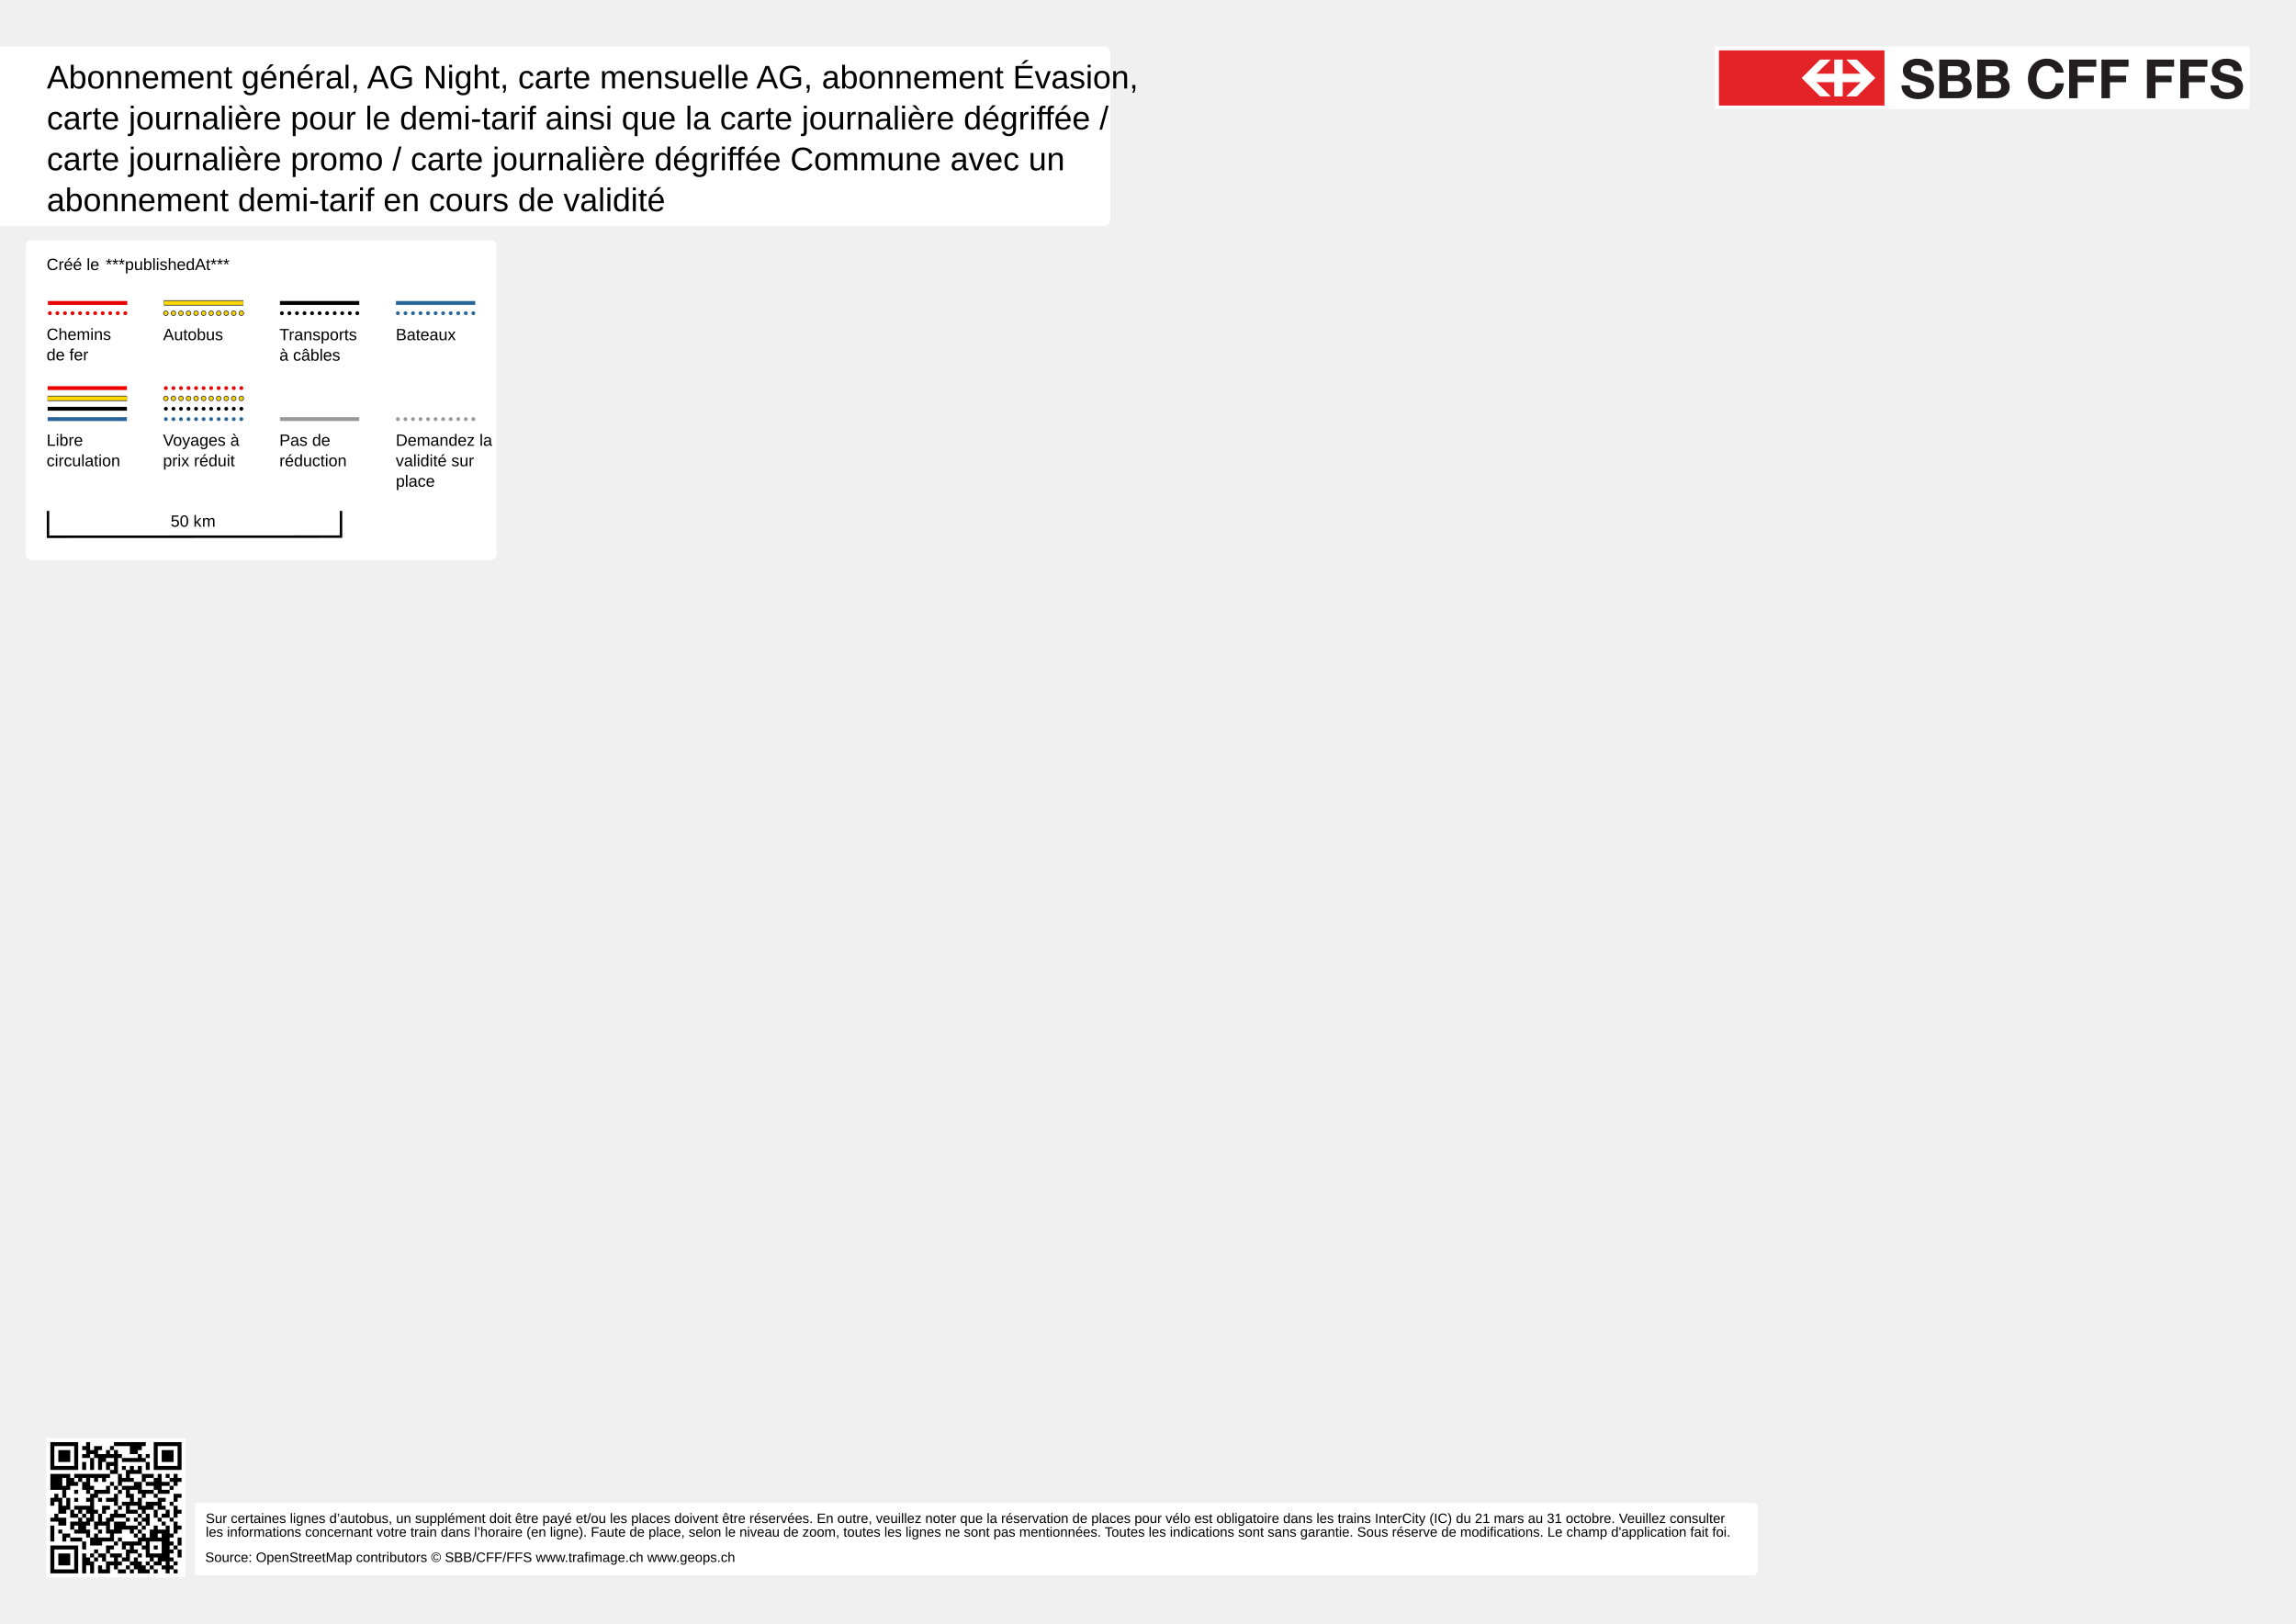
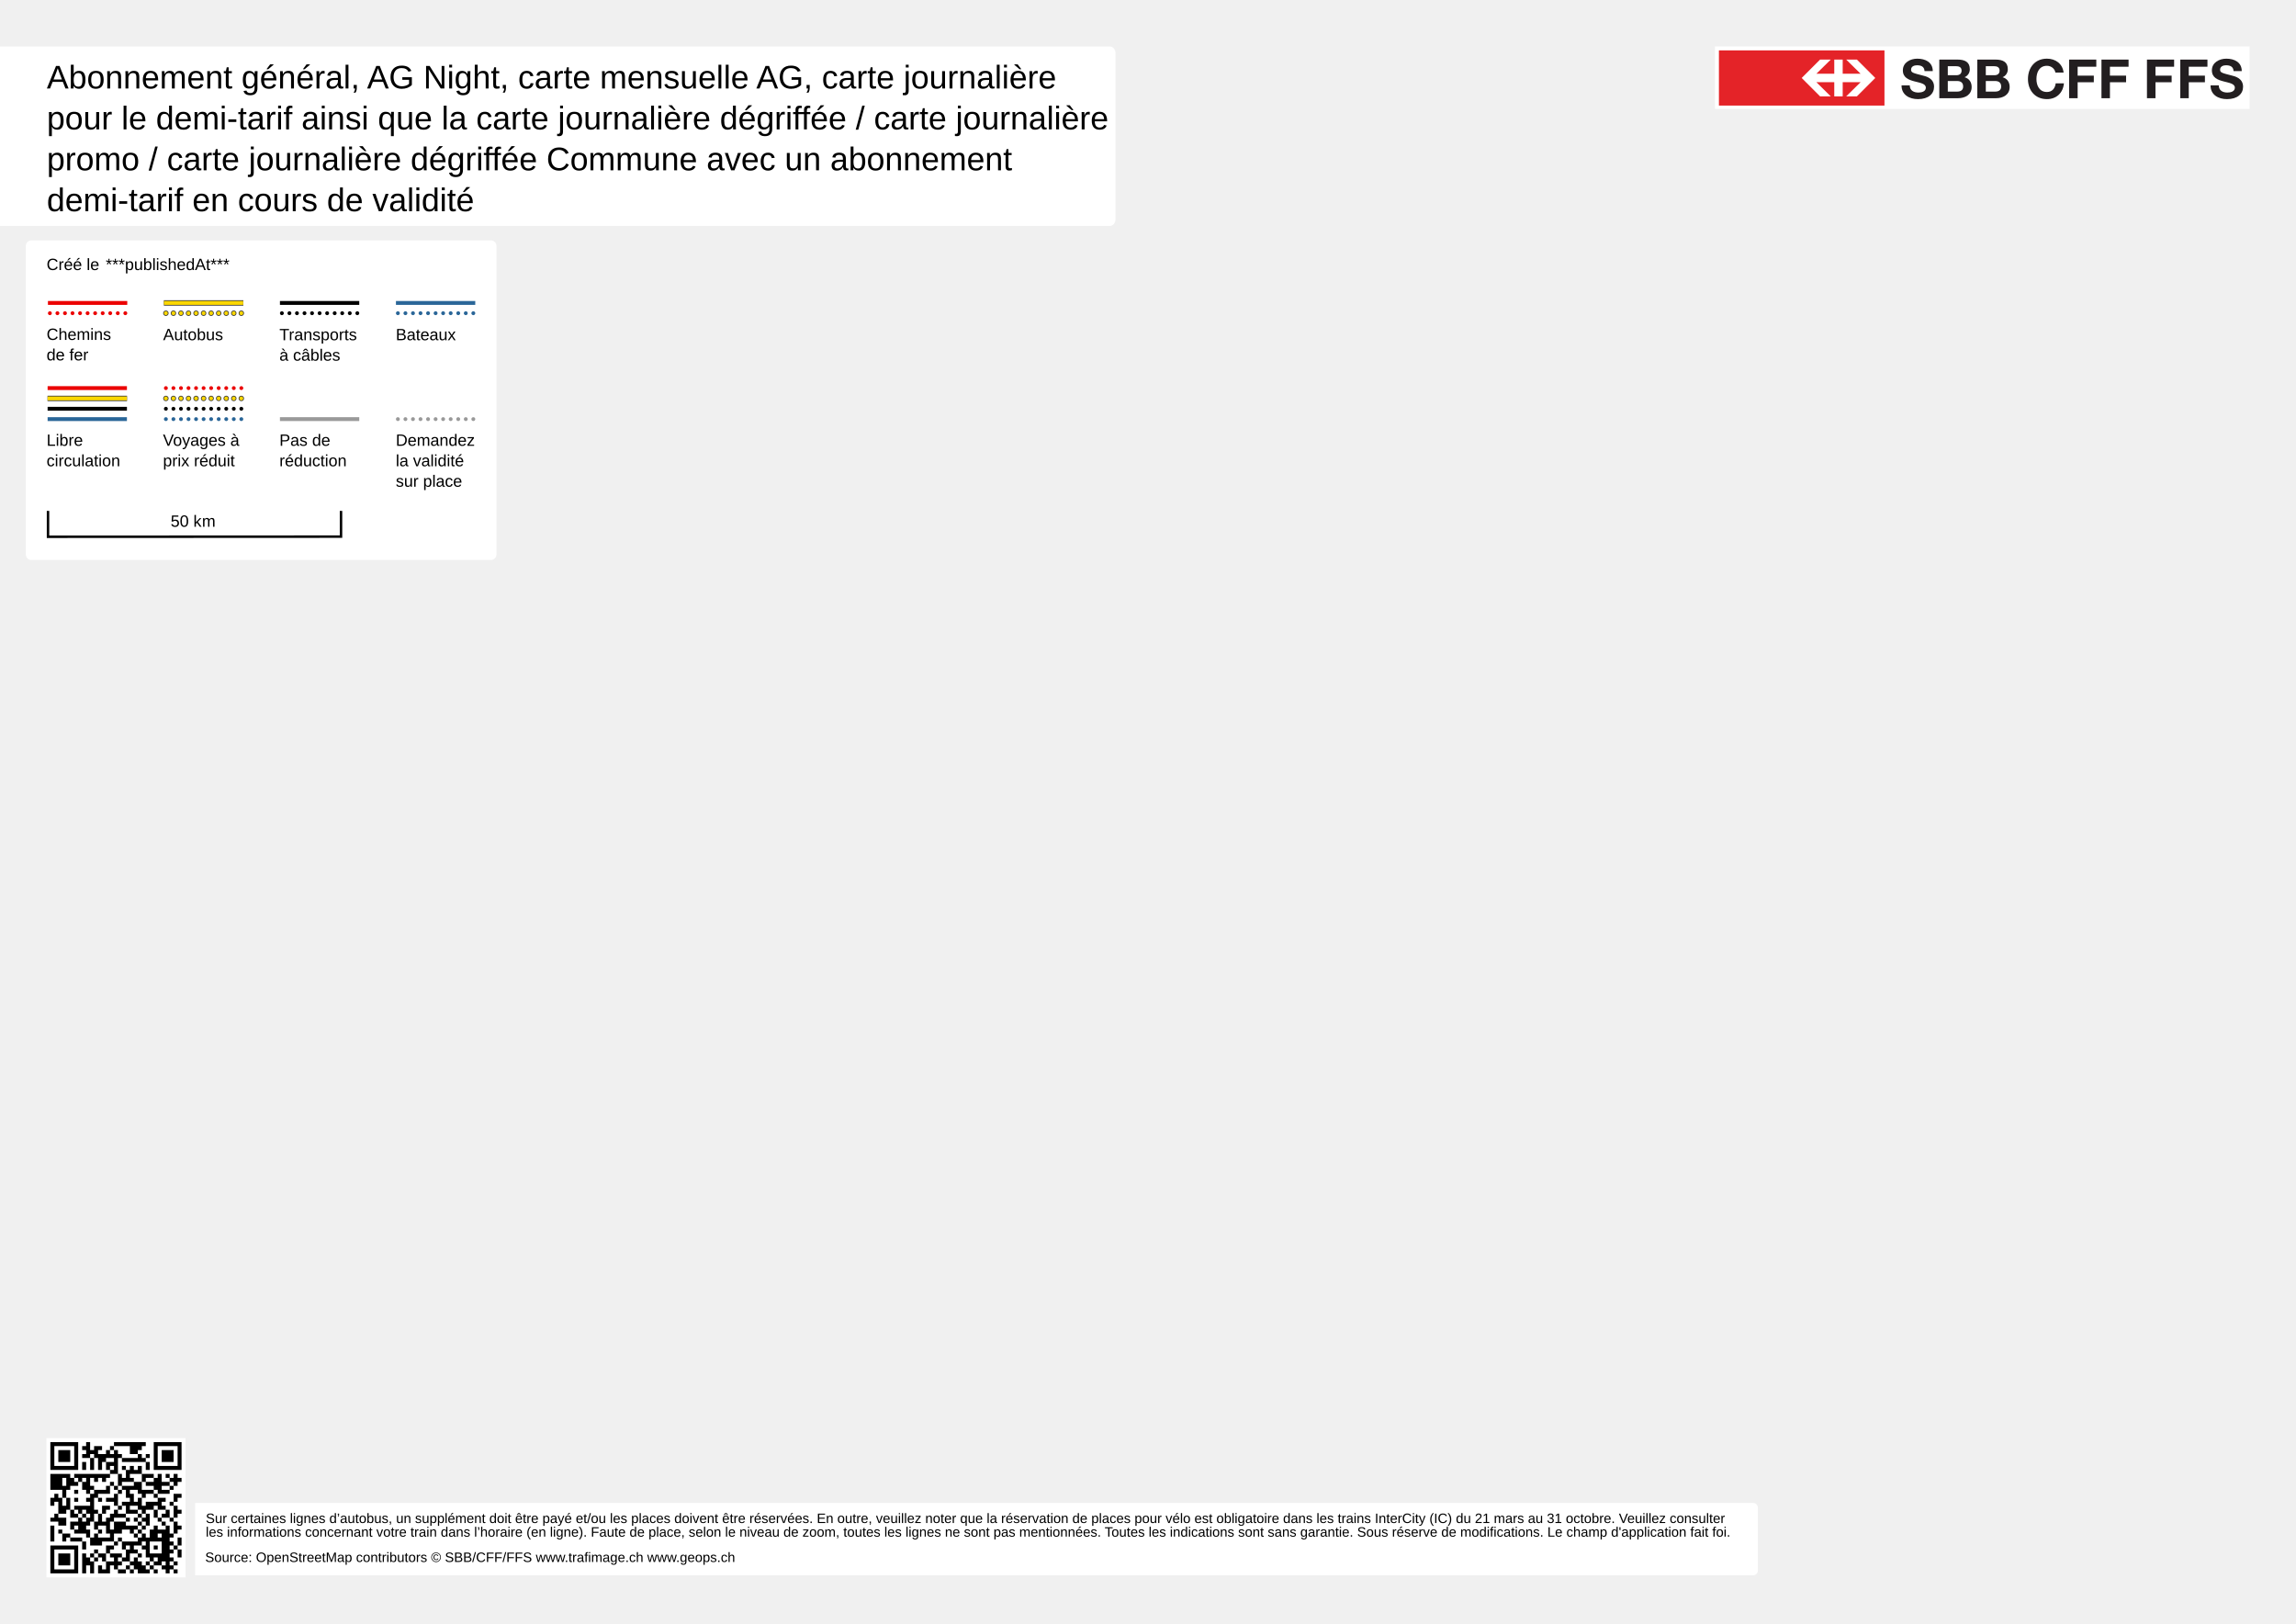
<svg xmlns="http://www.w3.org/2000/svg" id="a4" width="297mm" height="210mm" version="1.1" viewBox="0 0 841.89 595.276">
  <path id="rect2" d="M0 0h841.89v595.276H0z" style="fill:none;stroke-width:0" />
  <g id="rand" transform="translate(-1.5)">
    <path id="rect1034" d="M73.058 551h571.306c.949 0 1.716.816 1.716 1.823v22.881c0 1.007-.767 1.823-1.716 1.823H73.058Z" style="fill:#fff;stroke-width:0" />
    <text xml:space="preserve" id="text20852" x="76.944" y="558.357" style="font-style:normal;font-variant:normal;font-weight:400;font-stretch:normal;font-size:5px;line-height:1;font-family:SBBWeb-Roman,&quot;SBB Web&quot;,Arial,&quot;SBB Web&quot;;-inkscape-font-specification:&quot;SBBWeb-Roman, SBB Web, Arial, SBB Web, Normal&quot;;font-variant-ligatures:normal;font-variant-caps:normal;font-variant-numeric:normal;font-variant-east-asian:normal">
      <tspan id="tspan1523" x="76.944" y="558.357">Sur certaines lignes d’autobus, un supplément doit être payé et/ou les places doivent être réservées. En outre, veuillez noter que la réservation de places pour vélo est obligatoire dans les trains InterCity (IC) du 21 mars au 31 octobre. Veuillez consulter</tspan>
      <tspan id="tspan1525" x="76.944" y="563.357">les informations concernant votre train dans l’horaire (en ligne). Faute de place, selon le niveau de zoom, toutes les lignes ne sont pas mentionnées. Toutes les indications sont sans garantie. Sous réserve de modifications. Le champ d'application fait foi.</tspan>
    </text>
    <text id="text493" x="76.722" y="572.645" style="font-style:normal;font-variant:normal;font-weight:400;font-stretch:normal;font-size:5px;font-family:SBBWeb-Roman,&quot;SBB Web&quot;,Arial,&quot;SBB Web&quot;;-inkscape-font-specification:&quot;SBBWeb-Roman, SBB Web, Arial, SBB Web, Normal&quot;;font-variant-ligatures:normal;font-variant-caps:normal;font-variant-numeric:normal;font-variant-east-asian:normal;isolation:isolate">
      <tspan id="tspan12865" x="76.722" y="572.645">Source: OpenStreetMap contributors © SBB/CFF/FFS www.traﬁmage.ch www.geops.ch</tspan>
    </text>
  </g>
  <g id="qr-code">
    <path id="rect23865" d="M17.008 527.244h51.024v51.024H17.008Z" style="fill:#fff;stroke-width:0" />
    <path id="path973" d="M18.466 528.701h1.458v1.458h-1.458zm1.458 0h1.458v1.458h-1.458zm1.458 0h1.458v1.458h-1.458zm1.458 0h1.457v1.458H22.84Zm1.457 0h1.459v1.458h-1.458zm1.458 0h1.458v1.458h-1.457zm1.458 0h1.458v1.458h-1.458zm4.374 0h1.457v1.458h-1.457zm10.205 0h1.457v1.458h-1.457zm1.457 0h1.458v1.458h-1.458zm1.458 0h1.458v1.458h-1.458zm1.458 0h1.458v1.458h-1.458zm1.458 0h1.458v1.458h-1.458zm1.458 0h1.458v1.458h-1.458zm1.458 0h1.458v1.458h-1.458zm1.458 0h1.457v1.458h-1.457zm4.373 0h1.458v1.458H56.37Zm1.458 0h1.458v1.458h-1.458zm1.458 0h1.458v1.458h-1.458zm1.458 0h1.457v1.458h-1.457zm1.457 0h1.458v1.458h-1.458zm1.458 0h1.458v1.458h-1.458zm1.458 0h1.458v1.458h-1.458zm-46.651 1.458h1.458v1.458h-1.458zm8.747 0h1.458v1.458h-1.458zm2.916 0h1.458v1.458h-1.458zm1.458 0h1.457v1.458h-1.457zm2.915 0h1.458v1.458h-1.458zm1.458 0h1.458v1.458H35.96Zm4.374 0h1.458v1.458h-1.458zm7.289 0h1.458v1.458h-1.458zm1.458 0h1.458v1.458h-1.458zm1.458 0h1.458v1.458h-1.458zm5.831 0h1.458v1.458H56.37Zm8.747 0h1.458v1.458h-1.458zm-46.651 1.458h1.458v1.458h-1.458zm2.916 0h1.458v1.458h-1.458zm1.458 0h1.457v1.458H22.84Zm1.457 0h1.459v1.458h-1.458zm2.916 0h1.458v1.458h-1.458zm4.374 0h1.457v1.458h-1.457zm1.457 0h1.458v1.458h-1.458zm1.458 0h1.458v1.458h-1.458zm4.374 0h1.458v1.458h-1.458zm2.916 0h1.457v1.458h-1.457zm5.831 0h1.458v1.458h-1.458zm1.458 0h1.458v1.458h-1.458zm7.29 0h1.457v1.458H56.37Zm2.915 0h1.458v1.458h-1.458zm1.458 0h1.457v1.458h-1.457zm1.457 0h1.458v1.458h-1.458zm2.916 0h1.458v1.458h-1.458zm-46.651 1.458h1.458v1.457h-1.458zm2.916 0h1.458v1.457h-1.458zm1.458 0h1.457v1.457H22.84Zm1.457 0h1.459v1.457h-1.458zm2.916 0h1.458v1.457h-1.458zm2.916 0h1.458v1.457h-1.458zm1.458 0h1.457v1.457h-1.457zm2.915 0h1.458v1.457h-1.458zm1.458 0h1.458v1.457H35.96Zm1.458 0h1.458v1.457h-1.458zm1.458 0h1.458v1.457h-1.458zm1.458 0h1.458v1.457h-1.458zm1.458 0h1.457v1.457h-1.457zm1.457 0h1.458v1.457h-1.458zm7.29 0h1.458v1.457h-1.458zm2.915 0h1.458v1.457h-1.458zm2.916 0h1.458v1.457H56.37Zm2.916 0h1.458v1.457h-1.458zm1.458 0h1.457v1.457h-1.457zm1.457 0h1.458v1.457h-1.458zm2.916 0h1.458v1.457h-1.458zm-46.651 1.456h1.458v1.458h-1.458zm2.916 0h1.458v1.458h-1.458zm1.458 0h1.457v1.458H22.84Zm1.457 0h1.459v1.458h-1.458zm2.916 0h1.458v1.458h-1.458zm5.831 0h1.458v1.458h-1.458zm2.916 0h1.458v1.458H35.96Zm1.458 0h1.458v1.458h-1.458zm4.374 0h1.457v1.458h-1.457zm2.915 0h1.458v1.458h-1.458zm1.458 0h1.458v1.458h-1.458zm1.458 0h1.458v1.458h-1.458zm1.458 0h1.458v1.458h-1.458zm1.458 0h1.458v1.458h-1.458zm1.458 0h1.457v1.458h-1.457zm4.373 0h1.458v1.458H56.37Zm2.916 0h1.458v1.458h-1.458zm1.458 0h1.457v1.458h-1.457zm1.457 0h1.458v1.458h-1.458zm2.916 0h1.458v1.458h-1.458zm-46.651 1.46h1.458v1.458h-1.458zm8.747 0h1.458v1.458h-1.458zm2.916 0h1.458v1.458h-1.458zm2.915 0h1.458v1.458h-1.458zm2.916 0h1.458v1.458H35.96Zm2.916 0h1.458v1.458h-1.458zm1.458 0h1.458v1.458h-1.458zm1.458 0h1.457v1.458h-1.457zm11.662 0h1.458v1.458h-1.458zm2.916 0h1.458v1.458H56.37Zm8.747 0h1.458v1.458h-1.458zm-46.651 1.458h1.458v1.458h-1.458zm1.458 0h1.458v1.458h-1.458zm1.458 0h1.458v1.458h-1.458zm1.458 0h1.457v1.458H22.84Zm1.457 0h1.459v1.458h-1.458zm1.458 0h1.458v1.458h-1.457zm1.458 0h1.458v1.458h-1.458zm2.916 0h1.458v1.458h-1.458zm2.915 0h1.458v1.458h-1.458zm2.916 0h1.458v1.458H35.96Zm2.916 0h1.458v1.458h-1.458zm2.916 0h1.457v1.458h-1.457zm2.915 0h1.458v1.458h-1.458zm2.916 0h1.458v1.458h-1.458zm2.916 0h1.458v1.458h-1.458zm2.915 0h1.458v1.458h-1.458zm2.916 0h1.458v1.458H56.37Zm1.458 0h1.458v1.458h-1.458zm1.458 0h1.458v1.458h-1.458zm1.458 0h1.457v1.458h-1.457zm1.457 0h1.458v1.458h-1.458zm1.458 0h1.458v1.458h-1.458zm1.458 0h1.458v1.458h-1.458zm-24.783 1.458h1.458v1.458h-1.458zm1.458 0h1.457v1.458h-1.457zm4.373 0h1.458v1.458h-1.458zm1.458 0h1.458v1.458h-1.458zm1.458 0h1.458v1.458h-1.458zm1.458 0h1.458v1.458h-1.458zm-32.073 1.458h1.458v1.458h-1.458zm1.458 0h1.458v1.458h-1.458zm1.458 0h1.458v1.458h-1.458zm1.458 0h1.457v1.458H22.84Zm1.457 0h1.459v1.458h-1.458zm2.916 0h1.458v1.458h-1.458zm1.458 0h1.458v1.458h-1.458zm1.458 0h1.458v1.458h-1.458zm1.458 0h1.457v1.458h-1.457zm1.457 0h1.458v1.458h-1.458zm1.458 0h1.458v1.458h-1.458zm1.458 0h1.458v1.458H35.96Zm1.458 0h1.458v1.458h-1.458zm1.458 0h1.458v1.458h-1.458zm4.373 0h1.458v1.458h-1.458zm2.916 0h1.458v1.458h-1.458zm5.832 0h1.457v1.458h-1.457zm1.457 0h1.458v1.458h-1.458zm1.458 0h1.458v1.458h-1.458zm2.916 0h1.458v1.458h-1.458zm2.916 0h1.457v1.458h-1.457zm2.915 0h1.458v1.458h-1.458zm-45.193 1.456h1.458v1.457h-1.458zm1.458 0h1.458v1.457h-1.458zm1.458 0h1.458v1.457h-1.458zm2.915 0h1.459v1.457h-1.458zm1.458 0h1.458v1.457h-1.457zm2.916 0h1.458v1.457h-1.458zm2.916 0h1.457v1.457h-1.457zm2.915 0h1.458v1.457h-1.458zm2.916 0h1.458v1.457h-1.458zm5.831 0h1.458v1.457h-1.458zm1.458 0h1.458v1.457h-1.458zm1.458 0h1.458v1.457h-1.458zm1.458 0h1.458v1.457h-1.458zm4.374 0h1.457v1.457h-1.457zm4.373 0h1.458v1.457H56.37Zm1.458 0h1.458v1.457h-1.458zm4.373 0h1.458v1.457h-1.458zm1.458 0h1.458v1.457h-1.458zm1.458 0h1.458v1.457h-1.458zm-46.651 1.457h1.458v1.458h-1.458zm1.458 0h1.458v1.458h-1.458zm1.458 0h1.458v1.458h-1.458zm2.915 0h1.459v1.458h-1.458zm1.458 0h1.458v1.458h-1.457zm1.458 0h1.458v1.458h-1.458zm2.916 0h1.458v1.458h-1.458zm1.458 0h1.457v1.458h-1.457zm8.747 0h1.458v1.458h-1.458zm2.915 0h1.458v1.458h-1.458zm5.832 0h1.458v1.458h-1.458zm1.458 0h1.458v1.458h-1.458zm2.915 0h1.458v1.458h-1.458zm1.458 0h1.458v1.458h-1.458zm1.458 0h1.458v1.458H56.37Zm1.458 0h1.458v1.458h-1.458zm1.458 0h1.458v1.458h-1.458zm1.458 0h1.457v1.458h-1.457zm2.915 0h1.458v1.458h-1.458zm-45.193 1.458h1.458v1.458h-1.458zm1.458 0h1.458v1.458h-1.458zm1.458 0h1.458v1.458h-1.458zm1.458 0h1.457v1.458H22.84Zm1.457 0h1.459v1.458h-1.458zm5.832 0h1.458v1.458h-1.458zm1.458 0h1.457v1.458h-1.457zm1.457 0h1.458v1.458h-1.458zm5.832 0h1.458v1.458h-1.458zm2.916 0h1.457v1.458h-1.457zm2.915 0h1.458v1.458h-1.458zm1.458 0h1.458v1.458h-1.458zm1.458 0h1.458v1.458h-1.458zm1.458 0h1.458v1.458h-1.458zm1.458 0h1.458v1.458h-1.458zm5.831 0h1.458v1.458H56.37Zm1.458 0h1.458v1.458h-1.458zm4.373 0h1.458v1.458h-1.458zm-39.361 1.458h1.457v1.458H22.84Zm4.373 0h1.458v1.458h-1.458zm4.374 0h1.457v1.458h-1.457zm2.915 0h1.458v1.458h-1.458zm1.458 0h1.458v1.458H35.96Zm1.458 0h1.458v1.458h-1.458zm1.458 0h1.458v1.458h-1.458zm4.373 0h1.458v1.458h-1.458zm2.916 0h1.458v1.458h-1.458zm4.374 0h1.458v1.458h-1.458zm1.458 0h1.457v1.458h-1.457zm1.457 0h1.458v1.458h-1.458zm1.458 0h1.458v1.458h-1.458zm2.916 0h1.458v1.458h-1.458zm1.458 0h1.458v1.458h-1.458zm1.458 0h1.457v1.458h-1.457zm-40.82 1.458h1.458v1.458h-1.458zm2.916 0h1.457v1.458H22.84Zm10.204 0h1.458v1.458h-1.458zm1.458 0h1.458v1.458h-1.458zm7.29 0h1.457v1.458h-1.457zm4.373 0h1.458v1.458h-1.458zm1.458 0h1.458v1.458h-1.458zm4.374 0h1.457v1.458h-1.457zm4.373 0h1.458v1.458H56.37Zm7.29 0h1.457v1.458h-1.458zm1.457 0h1.458v1.458h-1.458zm-46.651 1.459h1.458v1.458h-1.458zm1.458 0h1.458v1.458h-1.458zm1.458 0h1.458v1.458h-1.458zm2.915 0h1.459v1.458h-1.458zm2.916 0h1.458v1.458h-1.458zm4.374 0h1.457v1.458h-1.457zm1.457 0h1.458v1.458h-1.458zm2.916 0h1.458v1.458H35.96Zm2.916 0h1.458v1.458h-1.458zm1.458 0h1.458v1.458h-1.458zm1.458 0h1.457v1.458h-1.457zm5.831 0h1.458v1.458h-1.458zm2.916 0h1.458v1.458h-1.458zm7.289 0h1.458v1.458h-1.458zm1.458 0h1.458v1.458h-1.458zm4.373 0h1.458v1.458h-1.458zm-45.193 1.458h1.458v1.458h-1.458zm2.916 0h1.458v1.458h-1.458zm2.915 0h1.459v1.458h-1.458zm8.747 0h1.458v1.458h-1.458zm8.748 0h1.457v1.458h-1.457zm2.915 0h1.458v1.458h-1.458zm1.458 0h1.458v1.458h-1.458zm1.458 0h1.458v1.458h-1.458zm1.458 0h1.458v1.458h-1.458zm1.458 0h1.458v1.458h-1.458zm2.915 0h1.458v1.458h-1.458zm1.458 0h1.458v1.458h-1.458zm1.458 0h1.458v1.458H56.37Zm1.458 0h1.458v1.458h-1.458zm4.373 0h1.458v1.458h-1.458zm-40.82 1.458h1.459v1.457h-1.458zm1.459 0h1.457v1.457H22.84Zm1.457 0h1.459v1.457h-1.458zm2.916 0h1.458v1.457h-1.458zm1.458 0h1.458v1.457h-1.458zm1.458 0h1.458v1.457h-1.458zm1.458 0h1.457v1.457h-1.457zm1.457 0h1.458v1.457h-1.458zm4.374 0h1.458v1.457h-1.458zm1.458 0h1.458v1.457h-1.458zm4.373 0h1.458v1.457h-1.458zm2.916 0h1.458v1.457h-1.458zm4.374 0h1.458v1.457h-1.458zm1.458 0h1.457v1.457h-1.457zm1.457 0h1.458v1.457h-1.458zm1.458 0h1.458v1.457h-1.458zm2.916 0h1.458v1.457h-1.458zm1.458 0h1.458v1.457h-1.458zm4.373 0h1.458v1.457h-1.458zm-42.277 1.457h1.458v1.458h-1.458zm1.458 0h1.457v1.458H22.84Zm2.915 0h1.458v1.458h-1.457zm2.916 0h1.458v1.458h-1.458zm2.916 0h1.457v1.458h-1.457zm1.457 0h1.458v1.458h-1.458zm1.458 0h1.458v1.458h-1.458zm2.916 0h1.458v1.458h-1.458zm4.374 0h1.457v1.458h-1.457zm4.373 0h1.458v1.458h-1.458zm1.458 0h1.458v1.458h-1.458zm1.458 0h1.458v1.458h-1.458zm2.916 0h1.457v1.458h-1.457zm4.373 0h1.458v1.458H56.37Zm4.374 0h1.457v1.458h-1.457zm2.915 0h1.458v1.458h-1.458zm1.458 0h1.458v1.458h-1.458zm-45.193 1.458h1.458v1.458h-1.458zm5.831 0h1.458v1.458h-1.457zm1.458 0h1.458v1.458h-1.458zm2.916 0h1.458v1.458h-1.458zm2.915 0h1.458v1.458h-1.458zm2.916 0h1.458v1.458H35.96Zm4.374 0h1.458v1.458h-1.458zm1.458 0h1.457v1.458h-1.457zm1.457 0h1.458v1.458h-1.458zm1.458 0h1.458v1.458h-1.458zm5.832 0h1.458v1.458h-1.458zm2.915 0h1.458v1.458h-1.458zm2.916 0h1.458v1.458H56.37Zm2.916 0h1.458v1.458h-1.458zm1.458 0h1.457v1.458h-1.457zm2.915 0h1.458v1.458h-1.458zm-45.193 1.459h1.458v1.458h-1.458zm1.458 0h1.458v1.458h-1.458zm1.458 0h1.458v1.458h-1.458zm1.458 0h1.457v1.458H22.84Zm5.83 0h1.459v1.458h-1.458zm2.917 0h1.457v1.458h-1.457zm1.457 0h1.458v1.458h-1.458zm2.916 0h1.458v1.458H35.96Zm2.916 0h1.458v1.458h-1.458zm1.458 0h1.458v1.458h-1.458zm5.831 0h1.458v1.458h-1.458zm2.916 0h1.458v1.458h-1.458zm2.916 0h1.457v1.458h-1.457zm1.457 0h1.458v1.458h-1.458zm4.374 0h1.458v1.458h-1.458zm4.373 0h1.458v1.458h-1.458zm-40.82 1.458h1.459v1.458h-1.458zm1.459 0h1.457v1.458H22.84Zm2.915 0h1.458v1.458h-1.457zm1.458 0h1.458v1.458h-1.458zm1.458 0h1.458v1.458h-1.458zm1.458 0h1.458v1.458h-1.458zm1.458 0h1.457v1.458h-1.457zm2.915 0h1.458v1.458h-1.458zm1.458 0h1.458v1.458H35.96Zm1.458 0h1.458v1.458h-1.458zm1.458 0h1.458v1.458h-1.458zm2.916 0h1.457v1.458h-1.457zm1.457 0h1.458v1.458h-1.458zm1.458 0h1.458v1.458h-1.458zm5.832 0h1.458v1.458h-1.458zm2.915 0h1.458v1.458h-1.458zm5.832 0h1.458v1.458h-1.458zm4.373 0h1.458v1.458h-1.458zm-45.193 1.458h1.458v1.458h-1.458zm7.29 0h1.457v1.458h-1.457zm2.915 0h1.458v1.458h-1.458zm1.458 0h1.458v1.458h-1.458zm4.373 0h1.458v1.458h-1.458zm4.374 0h1.458v1.458h-1.458zm2.916 0h1.457v1.458h-1.457zm1.457 0h1.458v1.458h-1.458zm1.458 0h1.458v1.458h-1.458zm1.458 0h1.458v1.458h-1.458zm1.458 0h1.458v1.458h-1.458zm1.458 0h1.458v1.458h-1.458zm2.916 0h1.457v1.458h-1.457zm4.373 0h1.458v1.458H56.37Zm4.374 0h1.457v1.458h-1.457zm2.915 0h1.458v1.458h-1.458zm1.458 0h1.458v1.458h-1.458zm-46.651 1.458h1.458v1.458h-1.458zm2.916 0h1.458v1.458h-1.458zm5.831 0h1.458v1.458h-1.458zm1.458 0h1.458v1.458h-1.458zm1.458 0h1.458v1.458h-1.458zm1.458 0h1.457v1.458h-1.457zm4.373 0h1.458v1.458H35.96Zm2.916 0h1.458v1.458h-1.458zm1.458 0h1.458v1.458h-1.458zm1.458 0h1.457v1.458h-1.457zm1.457 0h1.458v1.458h-1.458zm4.374 0h1.458v1.458h-1.458zm2.916 0h1.458v1.458h-1.458zm4.373 0h1.458v1.458h-1.458zm1.458 0h1.458v1.458H56.37Zm1.458 0h1.458v1.458h-1.458zm1.458 0h1.458v1.458h-1.458zm1.458 0h1.457v1.458h-1.457zm2.915 0h1.458v1.458h-1.458zm-45.193 1.456h1.458v1.457h-1.458zm4.374 0h1.457v1.457H22.84Zm1.457 0h1.459v1.457h-1.458zm7.29 0h1.457v1.457h-1.457zm2.915 0h1.458v1.457h-1.458zm5.832 0h1.458v1.457h-1.458zm8.747 0h1.458v1.457h-1.458zm2.916 0h1.457v1.457h-1.457zm2.915 0h1.458v1.457h-1.458zm1.458 0h1.458v1.457H56.37Zm2.916 0h1.458v1.457h-1.458zm1.458 0h1.457v1.457h-1.457zm1.457 0h1.458v1.457h-1.458zm-43.735 1.457h1.458v1.458h-1.458zm4.374 0h1.457v1.458H22.84Zm2.915 0h1.458v1.458h-1.457zm1.458 0h1.458v1.458h-1.458zm1.458 0h1.458v1.458h-1.458zm4.373 0h1.458v1.458h-1.458zm1.458 0h1.458v1.458h-1.458zm1.458 0h1.458v1.458H35.96Zm1.458 0h1.458v1.458h-1.458zm1.458 0h1.458v1.458h-1.458zm1.458 0h1.458v1.458h-1.458zm2.915 0h1.458v1.458h-1.458zm7.29 0h1.458v1.458h-1.458zm1.458 0h1.457v1.458h-1.457zm1.457 0h1.458v1.458h-1.458zm1.458 0h1.458v1.458h-1.458zm1.458 0h1.458v1.458H56.37Zm1.458 0h1.458v1.458h-1.458zm1.458 0h1.458v1.458h-1.458zm1.458 0h1.457v1.458h-1.457zm4.373 0h1.458v1.458h-1.458zm-34.988 1.458h1.458v1.458h-1.458zm2.915 0h1.458v1.458h-1.458zm1.458 0h1.458v1.458h-1.458zm1.458 0h1.458v1.458H35.96Zm5.832 0h1.457v1.458h-1.457zm2.915 0h1.458v1.458h-1.458zm1.458 0h1.458v1.458h-1.458zm1.458 0h1.458v1.458h-1.458zm1.458 0h1.458v1.458h-1.458zm1.458 0h1.458v1.458h-1.458zm2.915 0h1.458v1.458h-1.458zm5.832 0h1.458v1.458h-1.458zm1.458 0h1.457v1.458h-1.457zm1.457 0h1.458v1.458h-1.458zm2.916 0h1.458v1.458h-1.458zm-46.651 1.458h1.458v1.458h-1.458zm1.458 0h1.458v1.458h-1.458zm1.458 0h1.458v1.458h-1.458zm1.458 0h1.457v1.458H22.84Zm1.457 0h1.459v1.458h-1.458zm1.458 0h1.458v1.458h-1.457zm1.458 0h1.458v1.458h-1.458zm2.916 0h1.458v1.458h-1.458zm8.747 0h1.458v1.458h-1.458zm1.458 0h1.458v1.458h-1.458zm4.373 0h1.458v1.458h-1.458zm2.916 0h1.458v1.458h-1.458zm4.374 0h1.457v1.458h-1.457zm1.457 0h1.458v1.458h-1.458zm2.916 0h1.458v1.458H56.37Zm2.916 0h1.458v1.458h-1.458zm1.458 0h1.457v1.458h-1.457zm2.915 0h1.458v1.458h-1.458zm-45.193 1.458h1.458v1.458h-1.458zm8.747 0h1.458v1.458h-1.458zm7.29 0h1.457v1.458h-1.458zm4.373 0h1.458v1.458h-1.458zm7.29 0h1.457v1.458h-1.458zm1.457 0h1.458v1.458h-1.458zm1.458 0h1.458v1.458h-1.458zm4.373 0h1.458v1.458h-1.458zm5.832 0h1.458v1.458h-1.458zm1.458 0h1.457v1.458h-1.457zm1.457 0h1.458v1.458h-1.458zm2.916 0h1.458v1.458h-1.458zm-46.651 1.459h1.458v1.458h-1.458zm2.916 0h1.458v1.458h-1.458zm1.458 0h1.457v1.458H22.84Zm1.457 0h1.459v1.458h-1.458zm2.916 0h1.458v1.458h-1.458zm2.916 0h1.458v1.458h-1.458zm2.915 0h1.458v1.458h-1.458zm2.916 0h1.458v1.458H35.96Zm1.458 0h1.458v1.458h-1.458zm2.916 0h1.458v1.458h-1.458zm1.458 0h1.457v1.458h-1.457zm1.457 0h1.458v1.458h-1.458zm2.916 0h1.458v1.458h-1.458zm4.374 0h1.458v1.458h-1.458zm2.915 0h1.458v1.458h-1.458zm1.458 0h1.458v1.458h-1.458zm1.458 0h1.458v1.458H56.37Zm1.458 0h1.458v1.458h-1.458zm1.458 0h1.458v1.458h-1.458zm1.458 0h1.457v1.458h-1.457zm4.373 0h1.458v1.458h-1.458zm-46.651 1.458h1.458v1.457h-1.458zm2.916 0h1.458v1.457h-1.458zm1.458 0h1.457v1.457H22.84Zm1.457 0h1.459v1.457h-1.458zm2.916 0h1.458v1.457h-1.458zm2.916 0h1.458v1.457h-1.458zm1.458 0h1.457v1.457h-1.457zm2.915 0h1.458v1.457h-1.458zm2.916 0h1.458v1.457h-1.458zm4.374 0h1.457v1.457h-1.457zm2.915 0h1.458v1.457h-1.458zm1.458 0h1.458v1.457h-1.458zm2.916 0h1.458v1.457h-1.458zm5.831 0h1.458v1.457h-1.458zm2.916 0h1.458v1.457h-1.458zm1.458 0h1.458v1.457h-1.458zm1.458 0h1.457v1.457h-1.457zm1.457 0h1.458v1.457h-1.458zm-43.735 1.457h1.458v1.458h-1.458zm2.916 0h1.458v1.458h-1.458zm1.458 0h1.457v1.458H22.84Zm1.457 0h1.459v1.458h-1.458zm2.916 0h1.458v1.458h-1.458zm2.916 0h1.458v1.458h-1.458zm1.458 0h1.457v1.458h-1.457zm1.457 0h1.458v1.458h-1.458zm5.832 0h1.458v1.458h-1.458zm1.458 0h1.458v1.458h-1.458zm1.458 0h1.457v1.458h-1.457zm1.457 0h1.458v1.458h-1.458zm4.374 0h1.458v1.458h-1.458zm1.458 0h1.458v1.458h-1.458zm1.458 0h1.458v1.458h-1.458zm2.915 0h1.458v1.458h-1.458zm2.916 0h1.458v1.458H56.37Zm1.458 0h1.458v1.458h-1.458zm2.916 0h1.457v1.458h-1.457zm2.915 0h1.458v1.458h-1.458zm-45.193 1.458h1.458v1.458h-1.458zm8.747 0h1.458v1.458h-1.458zm2.916 0h1.458v1.458h-1.458zm2.915 0h1.458v1.458h-1.458zm2.916 0h1.458v1.458H35.96Zm2.916 0h1.458v1.458h-1.458zm2.916 0h1.457v1.458h-1.457zm4.373 0h1.458v1.458h-1.458zm2.916 0h1.458v1.458h-1.458zm1.458 0h1.458v1.458h-1.458zm1.458 0h1.457v1.458h-1.457zm2.915 0h1.458v1.458h-1.458zm4.374 0h1.458v1.458h-1.458zm1.458 0h1.457v1.458h-1.457zm1.457 0h1.458v1.458h-1.458zm-43.735 1.458h1.458v1.458h-1.458zm1.458 0h1.458v1.458h-1.458zm1.458 0h1.458v1.458h-1.458zm1.458 0h1.457v1.458H22.84Zm1.457 0h1.459v1.458h-1.458zm1.458 0h1.458v1.458h-1.457zm1.458 0h1.458v1.458h-1.458zm2.916 0h1.458v1.458h-1.458zm2.915 0h1.458v1.458h-1.458zm2.916 0h1.458v1.458H35.96Zm1.458 0h1.458v1.458h-1.458zm1.458 0h1.458v1.458h-1.458zm4.373 0h1.458v1.458h-1.458zm1.458 0h1.458v1.458h-1.458zm2.916 0h1.458v1.458h-1.458zm2.916 0h1.458v1.458h-1.458zm1.458 0h1.457v1.458h-1.457zm1.457 0h1.458v1.458h-1.458zm2.916 0h1.458v1.458H56.37Zm4.374 0h1.457v1.458h-1.457zm2.915 0h1.458v1.458h-1.458z" style="display:inline;fill:#000;stroke-width:.208" />
  </g>
  <g id="sbb">
    <path id="rect22814" d="M628.838 17.008h196.044v22.94H628.838z" style="fill:#fff;stroke-width:0" />
    <path id="rect397399" d="M630.289 18.258h192.107v20.659H630.289z" style="fill:#fff;stroke-width:0" />
    <path id="path2879" d="M630.289 38.704h60.702V18.47h-60.702v20.234Z" style="fill:#e42328;stroke-width:0" />
    <path id="path2881" d="M666.02 27.039h6.563v-5.196h3.092v5.196h6.563l-5.28-5.196h3.918l6.745 6.744-6.745 6.745h-3.921l5.28-5.196h-6.56v5.196h-3.092v-5.196h-6.563l5.28 5.196h-3.916l-6.745-6.744 6.745-6.745h3.917" style="fill:#fff;stroke-width:0" />
    <path id="path2883" d="M697.255 31.303c-.039 3.492 2.896 5.04 6.03 5.04 3.848 0 5.891-1.944 5.891-4.544 0-3.211-3.173-3.866-4.205-4.122-3.55-.914-4.224-1.053-4.224-2.142 0-1.19 1.149-1.606 2.143-1.606 1.487 0 2.698.435 2.796 2.142h3.015c0-3.272-2.717-4.56-5.672-4.56-2.559 0-5.296 1.388-5.296 4.285 0 2.658 2.122 3.471 4.226 4.025 2.082.555 4.203.814 4.203 2.34 0 1.448-1.666 1.766-2.757 1.766-1.666 0-3.133-.735-3.133-2.62" style="fill:#221e20;stroke-width:0" />
    <path id="path2885" d="M714.21 24.264h2.916c1.11 0 2.143.277 2.143 1.626 0 1.19-.814 1.686-1.904 1.686h-3.154v-3.312Zm-3.113 11.74h6.862c2.559 0 5-1.229 5-4.105 0-1.765-.875-3.094-2.6-3.59a3.106 3.106 0 0 0 1.925-2.956c0-2.637-1.825-3.51-4.523-3.51h-6.664v14.162Zm3.114-6.307h3.39c1.329 0 2.241.577 2.241 2.024 0 1.466-1.07 1.864-2.3 1.864h-3.33" style="fill:#221e20;fill-rule:evenodd;stroke-width:0" />
    <path id="path2887" d="M728.148 24.264h2.916c1.11 0 2.142.277 2.142 1.626 0 1.19-.813 1.686-1.904 1.686h-3.154v-3.312Zm-3.113 11.74h6.861c2.56 0 4.998-1.229 4.998-4.105 0-1.765-.872-3.094-2.598-3.59a3.106 3.106 0 0 0 1.923-2.956c0-2.637-1.823-3.51-4.52-3.51h-6.664v14.162Zm3.115-6.307h3.39c1.33 0 2.242.577 2.242 2.024 0 1.466-1.07 1.864-2.3 1.864h-3.331" style="fill:#221e20;fill-rule:evenodd;stroke-width:0" />
    <path id="path2889" d="M756.674 26.603c-.377-3.272-2.994-5.096-6.108-5.096-4.384 0-6.961 3.273-6.961 7.476 0 4.086 2.577 7.359 6.96 7.359 3.472 0 5.91-2.26 6.228-5.792h-3.016c-.237 1.865-1.308 3.173-3.211 3.173-2.797 0-3.85-2.38-3.85-4.74 0-2.48 1.054-4.86 3.85-4.86 1.545 0 2.896 1.071 3.094 2.479" style="fill:#221e20;stroke-width:0" />
    <path id="path2891" d="M758.71 36.005h3.114v-5.851h5.93v-2.42h-5.93v-3.272h6.842v-2.617h-9.956" style="fill:#221e20;stroke-width:0" />
    <path id="path2893" d="M770.56 36.005h3.104v-5.851h5.924v-2.42h-5.926v-3.272h6.835v-2.617h-9.938" style="fill:#221e20;stroke-width:0" />
    <path id="path2895" d="M787.241 36.005h3.122v-5.851h5.924v-2.42h-5.924v-3.272h6.834v-2.617h-9.956" style="fill:#221e20;stroke-width:0" />
    <path id="path2897" d="M799.464 36.005h3.105v-5.851h5.924v-2.42h-5.924v-3.272h6.852v-2.617h-9.957" style="fill:#221e20;stroke-width:0" />
    <path id="path2899" d="M810.562 31.303c-.035 3.492 2.89 5.04 6.031 5.04 3.854 0 5.888-1.944 5.888-4.544 0-3.211-3.176-3.866-4.193-4.122-3.55-.914-4.228-1.053-4.228-2.142 0-1.19 1.141-1.606 2.142-1.606 1.48 0 2.695.435 2.801 2.142h2.998c0-3.272-2.712-4.56-5.656-4.56-2.57 0-5.3 1.388-5.3 4.285 0 2.658 2.123 3.471 4.23 4.025 2.07.555 4.192.814 4.192 2.34 0 1.448-1.659 1.766-2.747 1.766-1.678 0-3.14-.735-3.14-2.62" style="fill:#221e20;stroke-width:0" />
  </g>
  <g id="title">
-     <path id="path513" d="M405.085 82.823H0V17.04h405.083a2.05 2.424 0 0 1 2.05 2.423V80.4c0 1.338-.92 2.423-2.05 2.423z" style="fill:#fff;stroke-width:0" />
+     <path id="path513" d="M406.967 82.823H0V17.04h406.965a2.06 2.424 0 0 1 2.06 2.423V80.4c0 1.338-.925 2.423-2.06 2.423z" style="fill:#fff;stroke-width:0" />
    <text id="text735" style="font-style:normal;font-variant:normal;font-weight:400;font-stretch:normal;font-size:12px;font-family:SBBWeb-Light,&quot;SBB Web&quot;,Arial,&quot;SBB Web&quot;;-inkscape-font-specification:&quot;SBBWeb-Light, SBB Web, Arial, SBB Web, Normal&quot;;font-variant-ligatures:normal;font-variant-caps:normal;font-variant-numeric:normal;font-variant-east-asian:normal;isolation:isolate" transform="translate(17.157 32.43)">
-       <tspan id="tspan1093" x="0" y="0">Abonnement général, AG Night, carte mensuelle AG, abonnement Évasion,</tspan>
-       <tspan id="tspan1095" x="0" y="15">carte journalière pour le demi-tarif ainsi que la carte journalière dégriffée /</tspan>
-       <tspan id="tspan1097" x="0" y="30">carte journalière promo / carte journalière dégriffée Commune avec un</tspan>
-       <tspan id="tspan1099" x="0" y="45">abonnement demi-tarif en cours de validité</tspan>
+       <tspan id="tspan413" x="0" y="0">
+         <tspan id="tspan317">Abonnement général, AG Night, carte mensuelle AG, carte journalière</tspan>
+       </tspan>
+       <tspan id="tspan415" x="0" y="15">
+         <tspan id="tspan417">pour le demi-tarif ainsi que la carte journalière dégriffée / carte journalière</tspan>
+       </tspan>
+       <tspan id="tspan421" x="0" y="30">
+         <tspan id="tspan423">promo / carte journalière dégriffée Commune avec un abonnement</tspan>
+       </tspan>
+       <tspan id="tspan426" x="0" y="45">
+         <tspan id="tspan428">demi-tarif en cours de validité</tspan>
+       </tspan>
    </text>
  </g>
  <g id="legend" transform="translate(0 10.5)">
    <rect id="rect426128-0-8-3-9-2" width="172.589" height="117.163" x="9.457" y="77.632" rx="1.984" ry="2.085" style="fill:#fff;stroke-width:0" />
    <g id="scaleline" transform="translate(0 4.5)">
      <text id="text745" style="font-size:6px;font-family:SBBWeb-Roman,&quot;SBB Web&quot;,Arial,&quot;SBB Web&quot;;isolation:isolate" transform="translate(62.56 178.12)">
        <tspan id="tspan739" x="0" y="0">50</tspan>
        <tspan id="tspan741" x="8.341" y="0" style="letter-spacing:.003em">k</tspan>
        <tspan id="tspan743" x="11.476" y="0">m</tspan>
      </text>
      <path id="path1881" d="M125.04 172.298v9.44l-107.434.052v-9.494" style="fill:none;stroke:#000;stroke-width:.903px;stroke-miterlimit:3" />
    </g>
    <g id="g765">
      <text id="text751" style="font-style:normal;font-variant:normal;font-weight:400;font-stretch:normal;font-size:6px;font-family:SBBWeb-Roman,&quot;SBB Web&quot;,Arial,&quot;SBB Web&quot;;-inkscape-font-specification:&quot;SBBWeb-Roman, SBB Web, Arial, SBB Web, Normal&quot;;font-variant-ligatures:normal;font-variant-caps:normal;font-variant-numeric:normal;font-variant-east-asian:normal;isolation:isolate" transform="translate(17.075 114.12)">
        <tspan id="tspan1228" x="0" y="0">Chemins</tspan>
        <tspan id="tspan1230" x="0" y="7.5">de fer</tspan>
      </text>
      <g id="g763">
        <path id="line753" d="M18.29 100.564h27.663" style="fill:none;stroke:#eb0000;stroke-width:1.417px;stroke-linecap:square;stroke-miterlimit:3" />
        <g id="g761">
          <path id="line755" d="M18.29 104.326v0" style="fill:none;stroke:#eb0000;stroke-width:1.417px;stroke-linecap:round;stroke-miterlimit:3" />
          <path id="line757" d="M21.056 104.326H44.57" style="fill:none;stroke:#eb0000;stroke-width:1.417px;stroke-linecap:round;stroke-miterlimit:3;stroke-dasharray:0,0,0,2.766" />
          <path id="line759" d="M45.953 104.326v0" style="fill:none;stroke:#eb0000;stroke-width:1.417px;stroke-linecap:round;stroke-miterlimit:3" />
        </g>
      </g>
    </g>
    <g id="g783">
      <text id="text769" style="font-style:normal;font-variant:normal;font-weight:400;font-stretch:normal;font-size:6px;font-family:SBBWeb-Roman,&quot;SBB Web&quot;,Arial,&quot;SBB Web&quot;;-inkscape-font-specification:&quot;SBBWeb-Roman, SBB Web, Arial, SBB Web, Normal&quot;;font-variant-ligatures:normal;font-variant-caps:normal;font-variant-numeric:normal;font-variant-east-asian:normal;isolation:isolate" transform="translate(102.438 114.225)">
        <tspan id="tspan1270" x="0" y="0">Transports</tspan>
        <tspan id="tspan1272" x="0" y="7.5">à câbles</tspan>
      </text>
      <g id="g781">
        <path id="line771" d="M103.358 100.564h27.663" style="fill:none;stroke:#000;stroke-width:1.417px;stroke-linecap:square;stroke-miterlimit:3" />
        <g id="g779">
          <path id="line773" d="M103.358 104.326v0" style="fill:none;stroke:#000;stroke-width:1.417px;stroke-linecap:round;stroke-miterlimit:3" />
          <path id="line775" d="M106.124 104.326h23.514" style="fill:none;stroke:#000;stroke-width:1.417px;stroke-linecap:round;stroke-miterlimit:3;stroke-dasharray:0,0,0,2.766" />
          <path id="line777" d="M131.021 104.326v0" style="fill:none;stroke:#000;stroke-width:1.417px;stroke-linecap:round;stroke-miterlimit:3" />
        </g>
      </g>
    </g>
    <g id="g826" transform="translate(0 6)">
      <g id="text402292-9-5-9-7-1" style="isolation:isolate">
        <text id="text797" style="font-style:normal;font-variant:normal;font-weight:400;font-stretch:normal;font-size:6px;font-family:SBBWeb-Roman,&quot;SBB Web&quot;,Arial,&quot;SBB Web&quot;;-inkscape-font-specification:&quot;SBBWeb-Roman, SBB Web, Arial, SBB Web, Normal&quot;;font-variant-ligatures:normal;font-variant-caps:normal;font-variant-numeric:normal;font-variant-east-asian:normal;isolation:isolate" transform="translate(145.12 146.932)">
-           <tspan id="tspan1458" x="0" y="0">Demandez la</tspan>
-           <tspan id="tspan1460" x="0" y="7.5">validité sur</tspan>
-           <tspan id="tspan1462" x="0" y="15">place</tspan>
+           <tspan id="tspan314" x="0" y="0">Demandez</tspan>
+           <tspan id="tspan316" x="0" y="7.5">la validité</tspan>
+           <tspan id="tspan422" x="0" y="15">sur place</tspan>
        </text>
      </g>
      <g id="g824">
        <path id="line818" d="M145.893 137.151v0" style="fill:none;stroke:#999;stroke-width:1.417px;stroke-linecap:round;stroke-miterlimit:3" />
        <path id="line820" d="M148.659 137.151h23.514" style="fill:none;stroke:#999;stroke-width:1.417px;stroke-linecap:round;stroke-miterlimit:3;stroke-dasharray:0,0,0,2.766" />
        <path id="line822" d="M173.556 137.151v0" style="fill:none;stroke:#999;stroke-width:1.417px;stroke-linecap:round;stroke-miterlimit:3" />
      </g>
    </g>
    <g id="g854">
      <text id="text840" style="font-style:normal;font-variant:normal;font-weight:400;font-stretch:normal;font-size:6px;font-family:SBBWeb-Roman,&quot;SBB Web&quot;,Arial,&quot;SBB Web&quot;;-inkscape-font-specification:&quot;SBBWeb-Roman, SBB Web, Arial, SBB Web, Normal&quot;;font-variant-ligatures:normal;font-variant-caps:normal;font-variant-numeric:normal;font-variant-east-asian:normal;isolation:isolate" transform="translate(145.12 114.225)">
        <tspan id="tspan1292" x="0" y="0">Bateaux</tspan>
      </text>
      <g id="g852">
        <path id="line842" d="M145.893 100.564h27.663" style="fill:none;stroke:#2a6698;stroke-width:1.417px;stroke-linecap:square;stroke-miterlimit:3" />
        <g id="g850">
          <path id="line844" d="M145.893 104.326v0" style="fill:none;stroke:#2a6698;stroke-width:1.417px;stroke-linecap:round;stroke-miterlimit:3" />
          <path id="line846" d="M148.659 104.326h23.514" style="fill:none;stroke:#2a6698;stroke-width:1.417px;stroke-linecap:round;stroke-miterlimit:3;stroke-dasharray:0,0,0,2.766" />
          <path id="line848" d="M173.556 104.326v0" style="fill:none;stroke:#2a6698;stroke-width:1.417px;stroke-linecap:round;stroke-miterlimit:3" />
        </g>
      </g>
    </g>
    <g id="g892">
      <text id="text868" style="font-style:normal;font-variant:normal;font-weight:400;font-stretch:normal;font-size:6px;font-family:SBBWeb-Roman,&quot;SBB Web&quot;,Arial,&quot;SBB Web&quot;;-inkscape-font-specification:&quot;SBBWeb-Roman, SBB Web, Arial, SBB Web, Normal&quot;;font-variant-ligatures:normal;font-variant-caps:normal;font-variant-numeric:normal;font-variant-east-asian:normal;isolation:isolate" transform="translate(59.806 114.214)">
        <tspan id="tspan1250" x="0" y="0">Autobus</tspan>
      </text>
      <g id="g890">
        <path id="line870" d="M61.07 100.564h27.173" style="fill:none;stroke:#3b3b3b;stroke-width:1.984px;stroke-linecap:square;stroke-miterlimit:3" />
        <g id="g878">
          <path id="line872" d="M60.824 104.326v0" style="fill:none;stroke:#3b3b3b;stroke-width:1.984px;stroke-linecap:round;stroke-miterlimit:3" />
          <path id="line874" d="M63.59 104.326h23.514" style="fill:none;stroke:#3b3b3b;stroke-width:1.984px;stroke-linecap:round;stroke-miterlimit:3;stroke-dasharray:0,0,0,2.766" />
          <path id="line876" d="M88.488 104.326v0" style="fill:none;stroke:#3b3b3b;stroke-width:1.984px;stroke-linecap:round;stroke-miterlimit:3" />
        </g>
        <path id="line880" d="M60.824 100.564h27.664" style="fill:none;stroke:#fbd700;stroke-width:1.417px;stroke-linecap:square;stroke-miterlimit:3" />
        <g id="g888">
          <path id="line882" d="M60.824 104.326v0" style="fill:none;stroke:#fbd700;stroke-width:1.417px;stroke-linecap:round;stroke-miterlimit:3" />
          <path id="line884" d="M63.59 104.326h23.514" style="fill:none;stroke:#fbd700;stroke-width:1.417px;stroke-linecap:round;stroke-miterlimit:3;stroke-dasharray:0,0,0,2.766" />
          <path id="line886" d="M88.488 104.326v0" style="fill:none;stroke:#fbd700;stroke-width:1.417px;stroke-linecap:round;stroke-miterlimit:3" />
        </g>
      </g>
    </g>
    <g id="g925" transform="translate(0 6)">
      <g id="text402292-9-5-9" style="isolation:isolate">
        <text id="text908" style="font-style:normal;font-variant:normal;font-weight:400;font-stretch:normal;font-size:6px;font-family:SBBWeb-Roman,&quot;SBB Web&quot;,Arial,&quot;SBB Web&quot;;-inkscape-font-specification:&quot;SBBWeb-Roman, SBB Web, Arial, SBB Web, Normal&quot;;font-variant-ligatures:normal;font-variant-caps:normal;font-variant-numeric:normal;font-variant-east-asian:normal;isolation:isolate" transform="translate(17.075 146.933)">
          <tspan id="tspan1312" x="0" y="0">Libre</tspan>
          <tspan id="tspan1314" x="0" y="7.5">circulation</tspan>
        </text>
      </g>
      <g id="g923">
        <path id="line911" d="M18.167 125.783h27.664" style="fill:none;stroke:#eb0000;stroke-width:1.417px;stroke-linecap:square;stroke-miterlimit:3" />
        <path id="line913" d="M18.167 133.361h27.664" style="fill:none;stroke:#000;stroke-width:1.417px;stroke-linecap:square;stroke-miterlimit:3" />
        <path id="line915" d="M18.168 137.151h27.663" style="fill:none;stroke:#2a6698;stroke-width:1.417px;stroke-linecap:square;stroke-miterlimit:3" />
        <g id="g921">
          <path id="line917" d="M18.413 129.572h27.173" style="fill:none;stroke:#3b3b3b;stroke-width:1.984px;stroke-linecap:square;stroke-miterlimit:3" />
          <path id="line919" d="M18.167 129.572h27.664" style="fill:none;stroke:#fbd700;stroke-width:1.417px;stroke-linecap:square;stroke-miterlimit:3" />
        </g>
      </g>
    </g>
    <g id="g1007" transform="translate(0 6)">
      <text id="text963" style="font-style:normal;font-variant:normal;font-weight:400;font-stretch:normal;font-size:6px;font-family:SBBWeb-Roman,&quot;SBB Web&quot;,Arial,&quot;SBB Web&quot;;-inkscape-font-specification:&quot;SBBWeb-Roman, SBB Web, Arial, SBB Web, Normal&quot;;font-variant-ligatures:normal;font-variant-caps:normal;font-variant-numeric:normal;font-variant-east-asian:normal;isolation:isolate" transform="translate(59.756 146.933)">
        <tspan id="tspan1334" x="0" y="0">Voyages à</tspan>
        <tspan id="tspan1336" x="0" y="7.5">prix réduit</tspan>
      </text>
      <g id="g971">
        <path id="line965" d="M60.825 125.783v0" style="fill:none;stroke:#eb0000;stroke-width:1.417px;stroke-linecap:round;stroke-miterlimit:3" />
        <path id="line967" d="M63.592 125.783h23.513" style="fill:none;stroke:#eb0000;stroke-width:1.417px;stroke-linecap:round;stroke-miterlimit:3;stroke-dasharray:0,0,0,2.766" />
        <path id="line969" d="M88.489 125.783v0" style="fill:none;stroke:#eb0000;stroke-width:1.417px;stroke-linecap:round;stroke-miterlimit:3" />
      </g>
      <g id="g979">
        <path id="line973" d="M60.825 133.361v0" style="fill:none;stroke:#000;stroke-width:1.417px;stroke-linecap:round;stroke-miterlimit:3" />
        <path id="line975" d="M63.592 133.361h23.513" style="fill:none;stroke:#000;stroke-width:1.417px;stroke-linecap:round;stroke-miterlimit:3;stroke-dasharray:0,0,0,2.766" />
        <path id="line977" d="M88.489 133.361v0" style="fill:none;stroke:#000;stroke-width:1.417px;stroke-linecap:round;stroke-miterlimit:3" />
      </g>
      <g id="g987">
        <path id="line981" d="M60.825 137.151v0" style="fill:none;stroke:#2a6698;stroke-width:1.417px;stroke-linecap:round;stroke-miterlimit:3" />
        <path id="line983" d="M63.592 137.151h23.513" style="fill:none;stroke:#2a6698;stroke-width:1.417px;stroke-linecap:round;stroke-miterlimit:3;stroke-dasharray:0,0,0,2.766" />
        <path id="line985" d="M88.489 137.151v0" style="fill:none;stroke:#2a6698;stroke-width:1.417px;stroke-linecap:round;stroke-miterlimit:3" />
      </g>
      <g id="g1005">
        <g id="g995">
          <path id="line989" d="M60.825 129.572v0" style="fill:none;stroke:#3b3b3b;stroke-width:1.984px;stroke-linecap:round;stroke-miterlimit:3" />
          <path id="line991" d="M63.592 129.572h23.513" style="fill:none;stroke:#3b3b3b;stroke-width:1.984px;stroke-linecap:round;stroke-miterlimit:3;stroke-dasharray:0,0,0,2.766" />
          <path id="line993" d="M88.489 129.572v0" style="fill:none;stroke:#3b3b3b;stroke-width:1.984px;stroke-linecap:round;stroke-miterlimit:3" />
        </g>
        <g id="g1003">
          <path id="line997" d="M60.825 129.572v0" style="fill:none;stroke:#fbd700;stroke-width:1.417px;stroke-linecap:round;stroke-miterlimit:3" />
          <path id="line999" d="M63.592 129.572h23.513" style="fill:none;stroke:#fbd700;stroke-width:1.417px;stroke-linecap:round;stroke-miterlimit:3;stroke-dasharray:0,0,0,2.766" />
          <path id="line1001" d="M88.489 129.572v0" style="fill:none;stroke:#fbd700;stroke-width:1.417px;stroke-linecap:round;stroke-miterlimit:3" />
        </g>
      </g>
    </g>
    <g id="g1036" transform="translate(0 6)">
      <g id="text402292-9-5-9-7" style="isolation:isolate">
        <text id="text1031" style="font-style:normal;font-variant:normal;font-weight:400;font-stretch:normal;font-size:6px;font-family:SBBWeb-Roman,&quot;SBB Web&quot;,Arial,&quot;SBB Web&quot;;-inkscape-font-specification:&quot;SBBWeb-Roman, SBB Web, Arial, SBB Web, Normal&quot;;font-variant-ligatures:normal;font-variant-caps:normal;font-variant-numeric:normal;font-variant-east-asian:normal;isolation:isolate" transform="translate(102.438 146.933)">
          <tspan id="tspan1356" x="0" y="0">Pas de</tspan>
          <tspan id="tspan1358" x="0" y="7.5">réduction</tspan>
        </text>
      </g>
      <path id="line1034" d="M103.358 137.151h27.664" style="fill:none;stroke:#999;stroke-width:1.417px;stroke-linecap:square;stroke-miterlimit:3" />
    </g>
    <g id="state-publisher">
      <g id="text2350" style="isolation:isolate" transform="translate(6)">
        <text id="text1042" x="32.786" y="88.501" style="font-size:6px;font-family:SBBWeb-Roman,&quot;SBB Web&quot;,Arial,&quot;SBB Web&quot;;isolation:isolate">
          <tspan id="tspan1038" x="32.786" y="88.501">***publishedAt***</tspan>
        </text>
      </g>
      <g id="text2347" style="isolation:isolate">
        <text id="text1047" style="font-style:normal;font-variant:normal;font-weight:400;font-stretch:normal;font-size:6px;font-family:SBBWeb-Roman,&quot;SBB Web&quot;,Arial,&quot;SBB Web&quot;;-inkscape-font-specification:&quot;SBBWeb-Roman, SBB Web, Arial, SBB Web, Normal&quot;;font-variant-ligatures:normal;font-variant-caps:normal;font-variant-numeric:normal;font-variant-east-asian:normal;isolation:isolate" transform="translate(17.075 88.501)">
          <tspan id="tspan1208" x="0" y="0">Créé le</tspan>
        </text>
      </g>
    </g>
  </g>
</svg>
